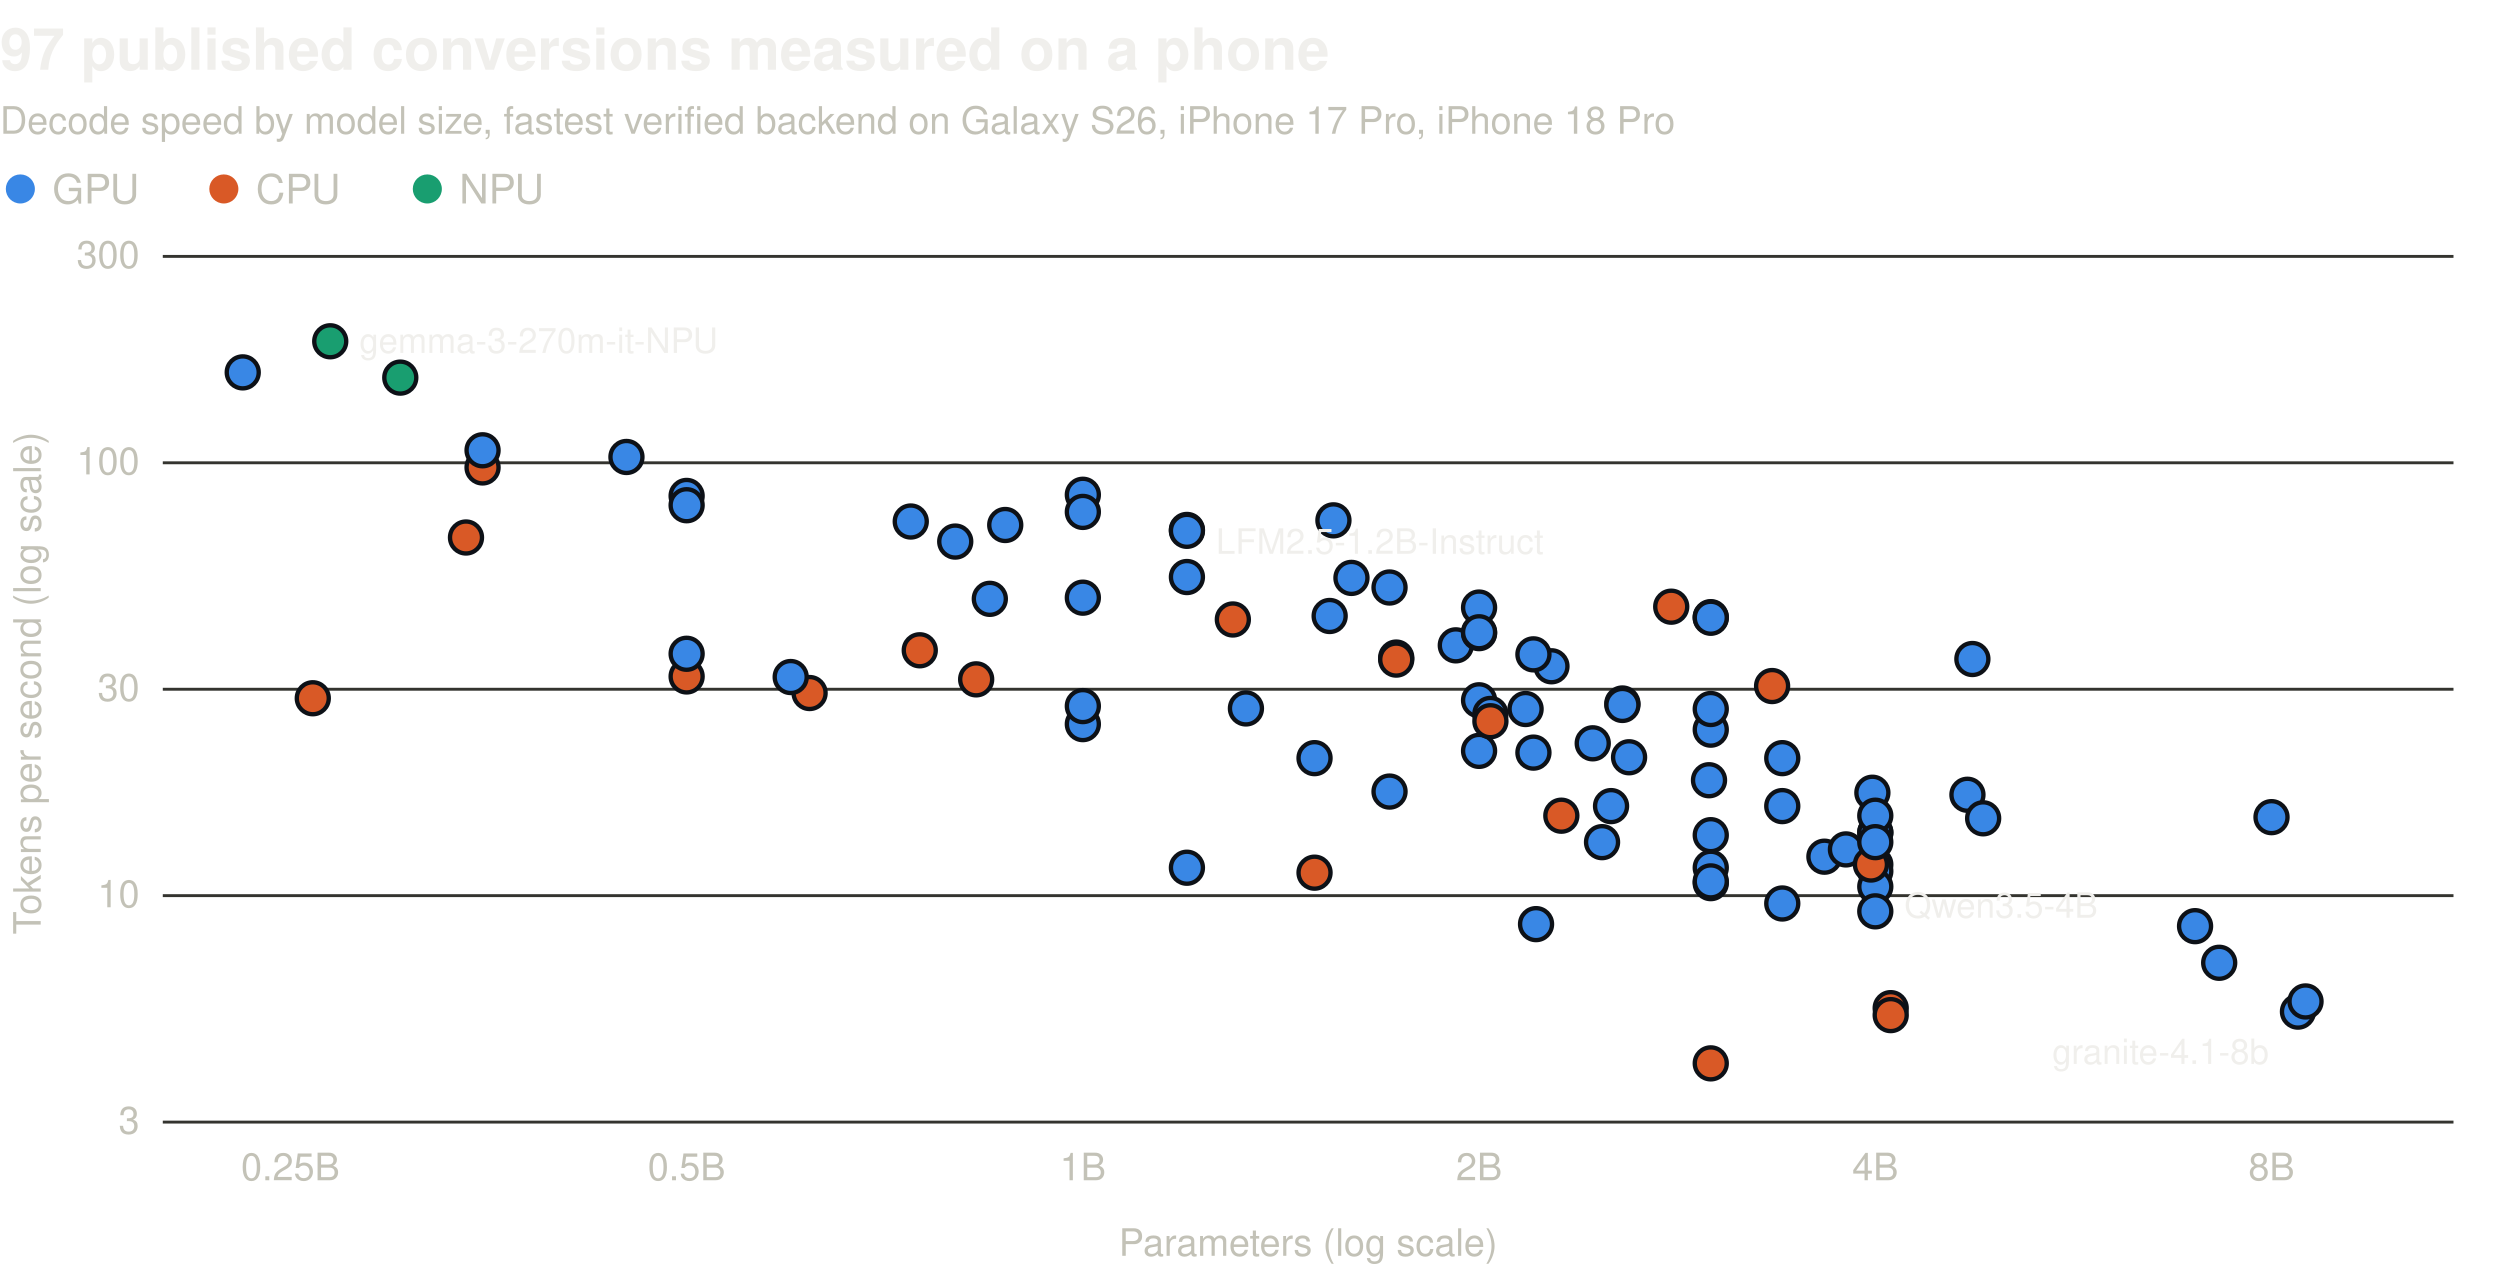
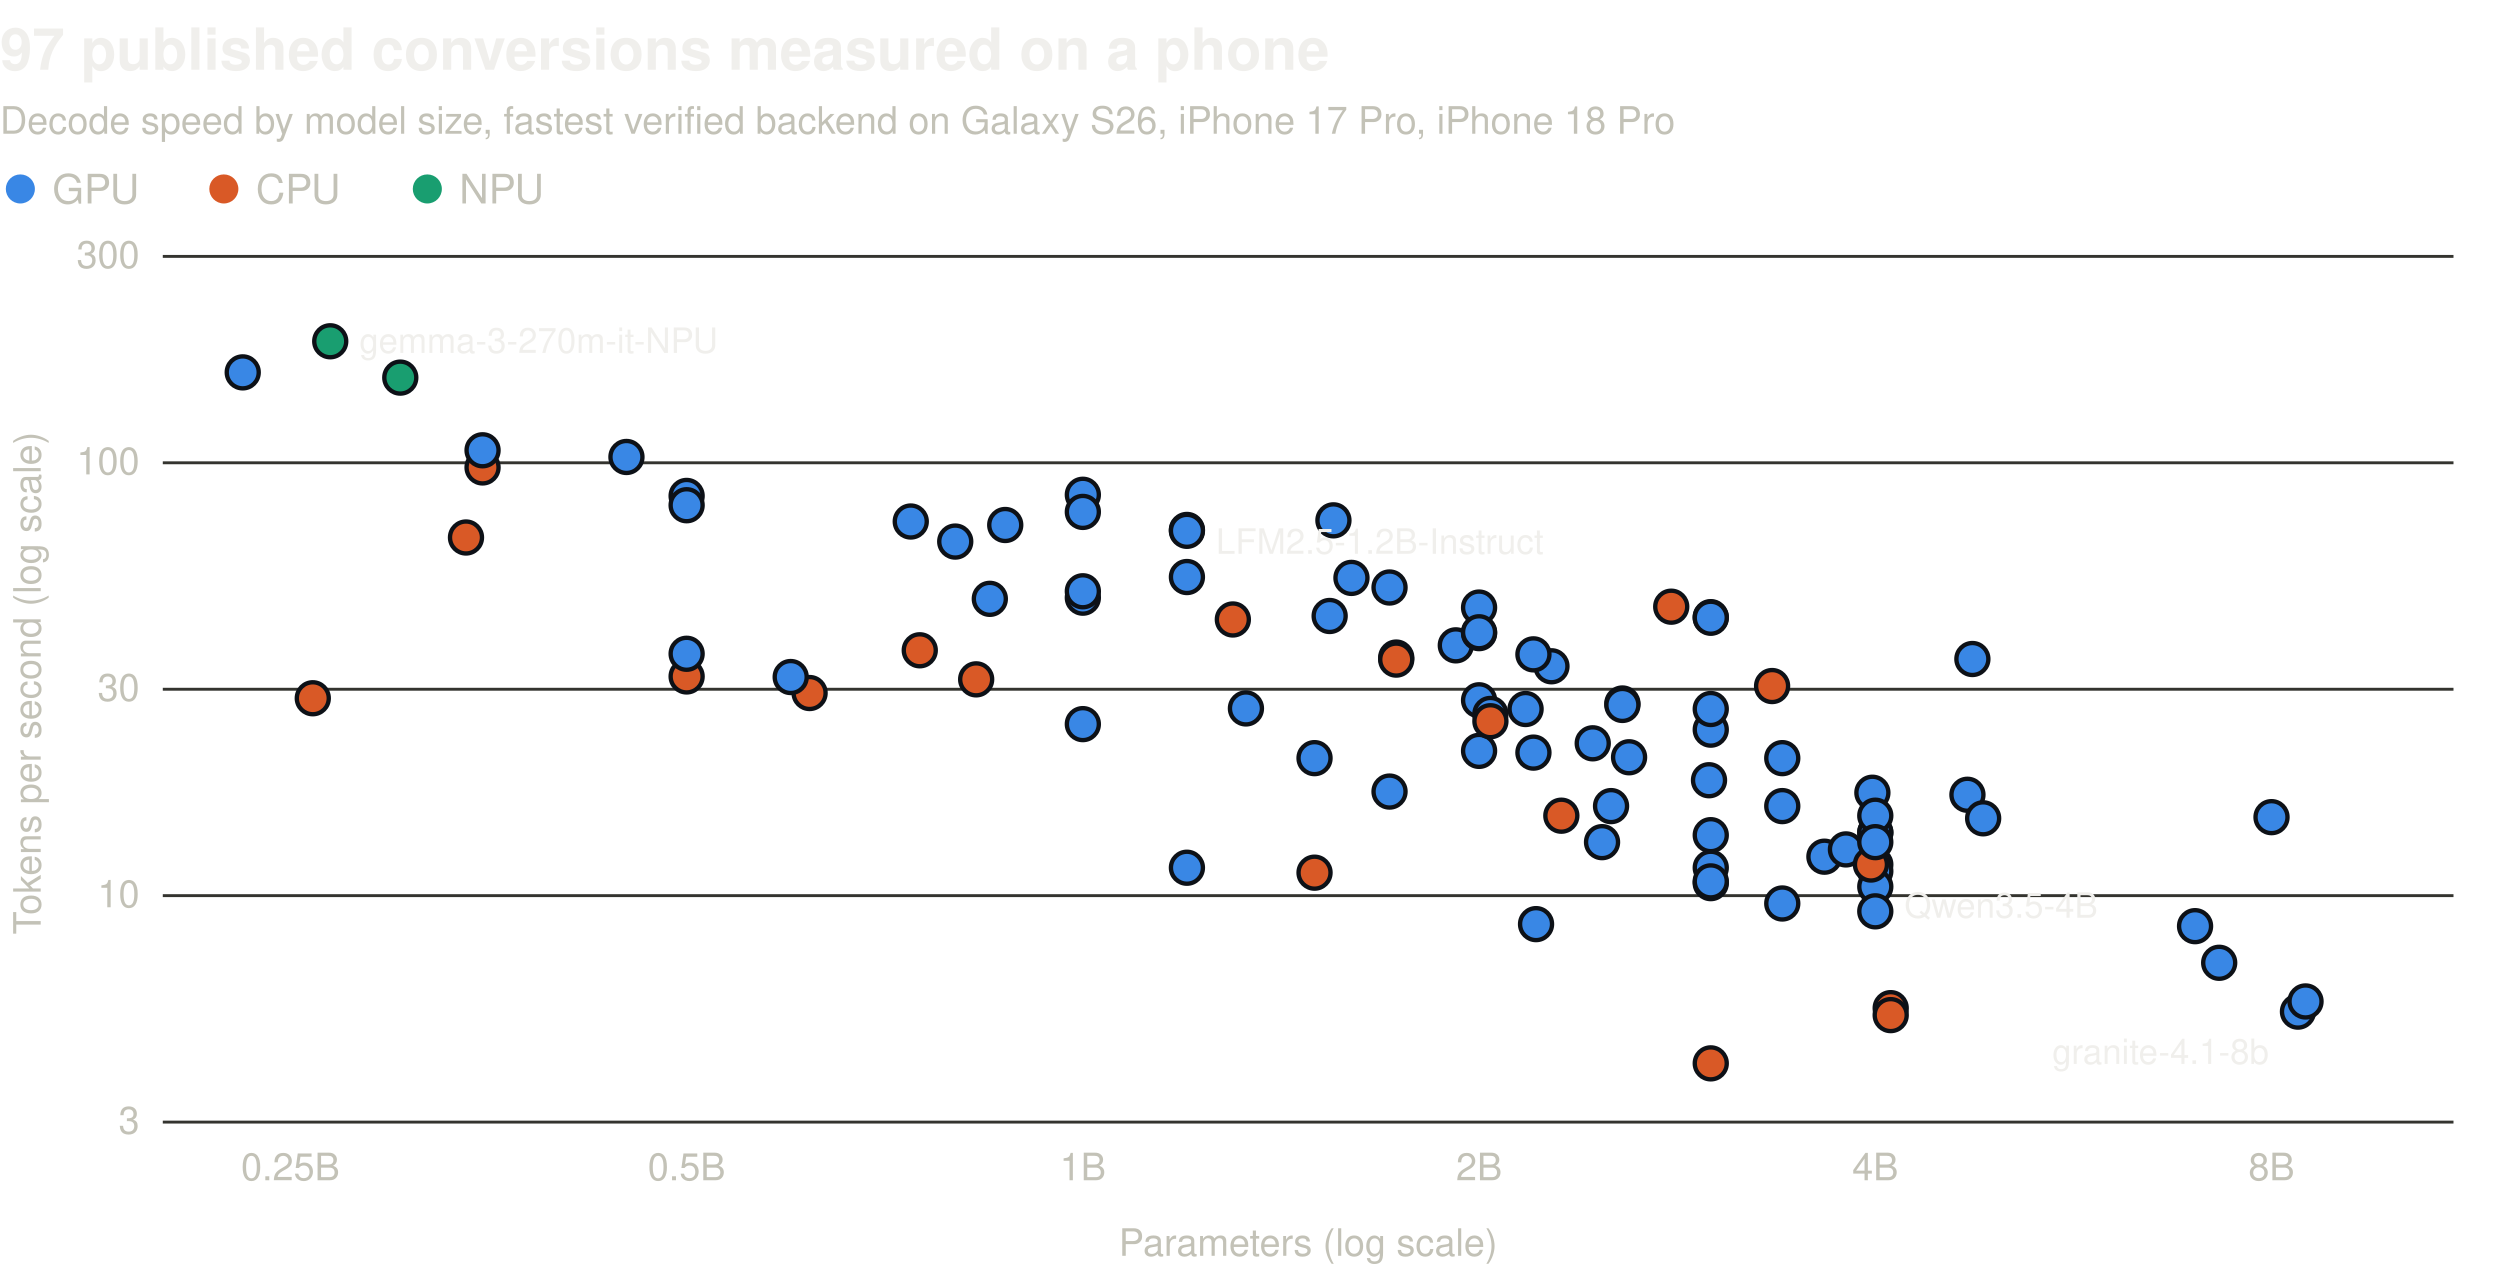
<svg xmlns="http://www.w3.org/2000/svg" viewBox="0 0 860 440" width="860" height="440" role="img" aria-labelledby="t d" font-family="-apple-system, BlinkMacSystemFont, 'Segoe UI', Helvetica, Arial, sans-serif">
  <text x="0.0" y="24.0" font-size="20" font-weight="600" fill="#f0efec" text-anchor="start">97 published conversions measured on a phone</text>
  <text x="0.0" y="46.0" font-size="13" font-weight="400" fill="#c3c2b7" text-anchor="start">Decode speed by model size, fastest verified backend on Galaxy S26, iPhone 17 Pro, iPhone 18 Pro</text>
  <circle cx="7" cy="65" r="5" fill="#3987e5" />
  <text x="18.0" y="70.0" font-size="14" font-weight="400" fill="#c3c2b7" text-anchor="start">GPU</text>
  <circle cx="77" cy="65" r="5" fill="#d95926" />
  <text x="88.0" y="70.0" font-size="14" font-weight="400" fill="#c3c2b7" text-anchor="start">CPU</text>
  <circle cx="147" cy="65" r="5" fill="#199e70" />
  <text x="158.0" y="70.0" font-size="14" font-weight="400" fill="#c3c2b7" text-anchor="start">NPU</text>
  <line x1="56" x2="844" y1="386.0" y2="386.0" stroke="#34342f" />
  <text x="48.0" y="390.0" font-size="13" font-weight="400" fill="#c3c2b7" text-anchor="end">3</text>
  <line x1="56" x2="844" y1="308.1" y2="308.1" stroke="#34342f" />
  <text x="48.0" y="312.1" font-size="13" font-weight="400" fill="#c3c2b7" text-anchor="end">10</text>
  <line x1="56" x2="844" y1="237.1" y2="237.1" stroke="#34342f" />
  <text x="48.0" y="241.1" font-size="13" font-weight="400" fill="#c3c2b7" text-anchor="end">30</text>
  <line x1="56" x2="844" y1="159.2" y2="159.2" stroke="#34342f" />
  <text x="48.0" y="163.2" font-size="13" font-weight="400" fill="#c3c2b7" text-anchor="end">100</text>
  <line x1="56" x2="844" y1="88.2" y2="88.2" stroke="#34342f" />
  <text x="48.0" y="92.2" font-size="13" font-weight="400" fill="#c3c2b7" text-anchor="end">300</text>
  <text x="99.9" y="406.0" font-size="13" font-weight="400" fill="#c3c2b7" text-anchor="middle">0.25B</text>
  <text x="236.2" y="406.0" font-size="13" font-weight="400" fill="#c3c2b7" text-anchor="middle">0.5B</text>
  <text x="372.5" y="406.0" font-size="13" font-weight="400" fill="#c3c2b7" text-anchor="middle">1B</text>
  <text x="508.8" y="406.0" font-size="13" font-weight="400" fill="#c3c2b7" text-anchor="middle">2B</text>
  <text x="645.1" y="406.0" font-size="13" font-weight="400" fill="#c3c2b7" text-anchor="middle">4B</text>
  <text x="781.4" y="406.0" font-size="13" font-weight="400" fill="#c3c2b7" text-anchor="middle">8B</text>
  <text x="450.0" y="432.0" font-size="13" font-weight="400" fill="#c3c2b7" text-anchor="middle">Parameters (log scale)</text>
  <text transform="translate(14 235.0) rotate(-90)" font-size="13" fill="#c3c2b7" text-anchor="middle">Tokens per second (log scale)</text>
  <circle cx="83.5" cy="128.1" r="5.5" fill="#3987e5" stroke="#0d1117" stroke-width="1.5" />
  <circle cx="113.6" cy="117.4" r="5.5" fill="#199e70" stroke="#0d1117" stroke-width="1.5" />
  <circle cx="137.7" cy="129.9" r="5.5" fill="#199e70" stroke="#0d1117" stroke-width="1.5" />
  <circle cx="166.0" cy="160.8" r="5.5" fill="#d95926" stroke="#0d1117" stroke-width="1.5" />
  <circle cx="166.0" cy="154.9" r="5.5" fill="#3987e5" stroke="#0d1117" stroke-width="1.5" />
  <circle cx="236.2" cy="232.7" r="5.5" fill="#d95926" stroke="#0d1117" stroke-width="1.5" />
  <circle cx="236.2" cy="224.9" r="5.5" fill="#3987e5" stroke="#0d1117" stroke-width="1.5" />
  <circle cx="313.3" cy="179.4" r="5.5" fill="#3987e5" stroke="#0d1117" stroke-width="1.5" />
  <circle cx="372.5" cy="249.1" r="5.5" fill="#3987e5" stroke="#0d1117" stroke-width="1.5" />
  <circle cx="372.5" cy="205.6" r="5.5" fill="#3987e5" stroke="#0d1117" stroke-width="1.5" />
-   <circle cx="372.5" cy="242.9" r="5.5" fill="#3987e5" stroke="#0d1117" stroke-width="1.5" />
+   <circle cx="372.5" cy="203.4" r="5.5" fill="#3987e5" stroke="#0d1117" stroke-width="1.5" />
  <circle cx="408.3" cy="198.5" r="5.5" fill="#3987e5" stroke="#0d1117" stroke-width="1.5" />
  <circle cx="408.3" cy="182.3" r="5.5" fill="#3987e5" stroke="#0d1117" stroke-width="1.5" />
  <circle cx="408.3" cy="298.5" r="5.5" fill="#3987e5" stroke="#0d1117" stroke-width="1.5" />
  <circle cx="428.6" cy="243.7" r="5.5" fill="#3987e5" stroke="#0d1117" stroke-width="1.5" />
  <circle cx="452.2" cy="300.2" r="5.5" fill="#d95926" stroke="#0d1117" stroke-width="1.5" />
  <circle cx="452.2" cy="260.8" r="5.5" fill="#3987e5" stroke="#0d1117" stroke-width="1.5" />
  <circle cx="457.4" cy="211.9" r="5.5" fill="#3987e5" stroke="#0d1117" stroke-width="1.5" />
  <circle cx="480.3" cy="226.2" r="5.5" fill="#d95926" stroke="#0d1117" stroke-width="1.5" />
  <circle cx="480.3" cy="226.9" r="5.5" fill="#d95926" stroke="#0d1117" stroke-width="1.5" />
  <circle cx="558.1" cy="242.0" r="5.5" fill="#3987e5" stroke="#0d1117" stroke-width="1.5" />
  <circle cx="558.1" cy="242.5" r="5.5" fill="#3987e5" stroke="#0d1117" stroke-width="1.5" />
  <circle cx="587.9" cy="268.4" r="5.5" fill="#3987e5" stroke="#0d1117" stroke-width="1.5" />
  <circle cx="588.5" cy="298.5" r="5.5" fill="#3987e5" stroke="#0d1117" stroke-width="1.5" />
  <circle cx="588.5" cy="212.3" r="5.5" fill="#3987e5" stroke="#0d1117" stroke-width="1.5" />
  <circle cx="613.1" cy="260.8" r="5.5" fill="#3987e5" stroke="#0d1117" stroke-width="1.5" />
  <circle cx="613.1" cy="277.3" r="5.5" fill="#3987e5" stroke="#0d1117" stroke-width="1.5" />
  <circle cx="645.1" cy="297.4" r="5.5" fill="#d95926" stroke="#0d1117" stroke-width="1.5" />
  <circle cx="645.1" cy="286.4" r="5.5" fill="#3987e5" stroke="#0d1117" stroke-width="1.5" />
  <circle cx="645.1" cy="299.7" r="5.5" fill="#3987e5" stroke="#0d1117" stroke-width="1.5" />
  <circle cx="645.1" cy="305.0" r="5.5" fill="#3987e5" stroke="#0d1117" stroke-width="1.5" />
  <circle cx="790.5" cy="348.0" r="5.5" fill="#3987e5" stroke="#0d1117" stroke-width="1.5" />
  <circle cx="793.1" cy="344.5" r="5.5" fill="#3987e5" stroke="#0d1117" stroke-width="1.5" />
  <circle cx="278.5" cy="238.4" r="5.5" fill="#d95926" stroke="#0d1117" stroke-width="1.5" />
  <circle cx="408.3" cy="182.6" r="5.5" fill="#3987e5" stroke="#0d1117" stroke-width="1.5" />
  <circle cx="478.0" cy="272.3" r="5.5" fill="#3987e5" stroke="#0d1117" stroke-width="1.5" />
  <circle cx="478.0" cy="202.1" r="5.5" fill="#3987e5" stroke="#0d1117" stroke-width="1.5" />
  <circle cx="554.2" cy="277.3" r="5.5" fill="#3987e5" stroke="#0d1117" stroke-width="1.5" />
  <circle cx="560.4" cy="260.5" r="5.5" fill="#3987e5" stroke="#0d1117" stroke-width="1.5" />
  <circle cx="588.5" cy="287.3" r="5.5" fill="#3987e5" stroke="#0d1117" stroke-width="1.5" />
  <circle cx="588.5" cy="303.8" r="5.5" fill="#3987e5" stroke="#0d1117" stroke-width="1.5" />
  <circle cx="588.5" cy="365.8" r="5.5" fill="#d95926" stroke="#0d1117" stroke-width="1.5" />
  <circle cx="588.5" cy="212.5" r="5.5" fill="#3987e5" stroke="#0d1117" stroke-width="1.5" />
  <circle cx="588.5" cy="251.0" r="5.5" fill="#3987e5" stroke="#0d1117" stroke-width="1.5" />
  <circle cx="613.1" cy="310.8" r="5.5" fill="#3987e5" stroke="#0d1117" stroke-width="1.5" />
  <circle cx="627.6" cy="294.7" r="5.5" fill="#3987e5" stroke="#0d1117" stroke-width="1.5" />
  <circle cx="635.0" cy="292.2" r="5.5" fill="#3987e5" stroke="#0d1117" stroke-width="1.5" />
  <circle cx="643.6" cy="297.4" r="5.5" fill="#d95926" stroke="#0d1117" stroke-width="1.5" />
  <circle cx="644.1" cy="272.7" r="5.5" fill="#3987e5" stroke="#0d1117" stroke-width="1.5" />
  <circle cx="645.1" cy="286.4" r="5.5" fill="#3987e5" stroke="#0d1117" stroke-width="1.5" />
  <circle cx="645.1" cy="313.5" r="5.5" fill="#3987e5" stroke="#0d1117" stroke-width="1.5" />
  <circle cx="645.1" cy="280.6" r="5.5" fill="#3987e5" stroke="#0d1117" stroke-width="1.5" />
  <circle cx="650.4" cy="346.8" r="5.5" fill="#d95926" stroke="#0d1117" stroke-width="1.5" />
  <circle cx="650.4" cy="349.2" r="5.5" fill="#d95926" stroke="#0d1117" stroke-width="1.5" />
  <circle cx="755.1" cy="318.6" r="5.5" fill="#3987e5" stroke="#0d1117" stroke-width="1.5" />
  <circle cx="763.4" cy="331.2" r="5.5" fill="#3987e5" stroke="#0d1117" stroke-width="1.5" />
  <circle cx="781.4" cy="281.1" r="5.5" fill="#3987e5" stroke="#0d1117" stroke-width="1.5" />
  <circle cx="107.6" cy="240.2" r="5.5" fill="#d95926" stroke="#0d1117" stroke-width="1.5" />
  <circle cx="215.5" cy="157.2" r="5.5" fill="#3987e5" stroke="#0d1117" stroke-width="1.5" />
  <circle cx="236.2" cy="170.6" r="5.5" fill="#3987e5" stroke="#0d1117" stroke-width="1.5" />
  <circle cx="236.2" cy="173.8" r="5.5" fill="#3987e5" stroke="#0d1117" stroke-width="1.5" />
  <circle cx="328.6" cy="186.3" r="5.5" fill="#3987e5" stroke="#0d1117" stroke-width="1.5" />
  <circle cx="340.5" cy="206.0" r="5.5" fill="#3987e5" stroke="#0d1117" stroke-width="1.5" />
  <circle cx="345.8" cy="180.6" r="5.5" fill="#3987e5" stroke="#0d1117" stroke-width="1.5" />
  <circle cx="372.5" cy="170.2" r="5.5" fill="#3987e5" stroke="#0d1117" stroke-width="1.5" />
  <circle cx="372.5" cy="176.1" r="5.5" fill="#3987e5" stroke="#0d1117" stroke-width="1.5" />
  <circle cx="424.1" cy="213.1" r="5.5" fill="#d95926" stroke="#0d1117" stroke-width="1.5" />
  <circle cx="458.7" cy="179.0" r="5.5" fill="#3987e5" stroke="#0d1117" stroke-width="1.5" />
  <circle cx="464.9" cy="198.8" r="5.5" fill="#3987e5" stroke="#0d1117" stroke-width="1.5" />
  <circle cx="500.8" cy="222.0" r="5.5" fill="#3987e5" stroke="#0d1117" stroke-width="1.5" />
  <circle cx="508.8" cy="217.8" r="5.5" fill="#3987e5" stroke="#0d1117" stroke-width="1.5" />
  <circle cx="508.8" cy="258.3" r="5.5" fill="#3987e5" stroke="#0d1117" stroke-width="1.5" />
  <circle cx="508.8" cy="240.9" r="5.5" fill="#3987e5" stroke="#0d1117" stroke-width="1.5" />
  <circle cx="508.8" cy="209.0" r="5.5" fill="#3987e5" stroke="#0d1117" stroke-width="1.5" />
  <circle cx="527.5" cy="258.9" r="5.5" fill="#3987e5" stroke="#0d1117" stroke-width="1.5" />
  <circle cx="533.7" cy="229.2" r="5.5" fill="#3987e5" stroke="#0d1117" stroke-width="1.5" />
  <circle cx="547.9" cy="255.7" r="5.5" fill="#3987e5" stroke="#0d1117" stroke-width="1.5" />
  <circle cx="551.1" cy="289.7" r="5.5" fill="#3987e5" stroke="#0d1117" stroke-width="1.5" />
  <circle cx="588.5" cy="243.9" r="5.5" fill="#3987e5" stroke="#0d1117" stroke-width="1.5" />
  <circle cx="609.6" cy="236.0" r="5.5" fill="#d95926" stroke="#0d1117" stroke-width="1.5" />
  <circle cx="645.1" cy="289.7" r="5.5" fill="#3987e5" stroke="#0d1117" stroke-width="1.5" />
  <circle cx="676.8" cy="273.4" r="5.5" fill="#3987e5" stroke="#0d1117" stroke-width="1.5" />
  <circle cx="678.5" cy="226.7" r="5.5" fill="#3987e5" stroke="#0d1117" stroke-width="1.5" />
  <circle cx="682.2" cy="281.5" r="5.5" fill="#3987e5" stroke="#0d1117" stroke-width="1.5" />
  <circle cx="160.3" cy="184.9" r="5.5" fill="#d95926" stroke="#0d1117" stroke-width="1.5" />
  <circle cx="272.0" cy="232.9" r="5.5" fill="#3987e5" stroke="#0d1117" stroke-width="1.5" />
  <circle cx="316.4" cy="223.7" r="5.5" fill="#d95926" stroke="#0d1117" stroke-width="1.5" />
  <circle cx="335.8" cy="233.7" r="5.5" fill="#d95926" stroke="#0d1117" stroke-width="1.5" />
  <circle cx="508.8" cy="217.5" r="5.5" fill="#3987e5" stroke="#0d1117" stroke-width="1.5" />
  <circle cx="512.7" cy="245.6" r="5.5" fill="#3987e5" stroke="#0d1117" stroke-width="1.5" />
  <circle cx="512.7" cy="248.1" r="5.5" fill="#d95926" stroke="#0d1117" stroke-width="1.5" />
  <circle cx="524.8" cy="243.9" r="5.5" fill="#3987e5" stroke="#0d1117" stroke-width="1.5" />
  <circle cx="527.5" cy="225.1" r="5.5" fill="#3987e5" stroke="#0d1117" stroke-width="1.5" />
  <circle cx="528.4" cy="317.9" r="5.5" fill="#3987e5" stroke="#0d1117" stroke-width="1.5" />
  <circle cx="537.1" cy="280.6" r="5.5" fill="#d95926" stroke="#0d1117" stroke-width="1.5" />
  <circle cx="574.9" cy="208.7" r="5.5" fill="#d95926" stroke="#0d1117" stroke-width="1.5" />
  <circle cx="588.5" cy="303.2" r="5.5" fill="#3987e5" stroke="#0d1117" stroke-width="1.5" />
  <text x="123.6" y="121.4" font-size="12" font-weight="400" fill="#f0efec" text-anchor="start">gemma-3-270m-it-NPU</text>
  <text x="418.3" y="190.5" font-size="12" font-weight="400" fill="#f0efec" text-anchor="start">LFM2.5-1.2B-Instruct</text>
  <text x="655.1" y="315.7" font-size="12" font-weight="400" fill="#f0efec" text-anchor="start">Qwen3.5-4B</text>
  <text x="780.5" y="366.0" font-size="12" font-weight="400" fill="#f0efec" text-anchor="end">granite-4.1-8b</text>
</svg>
